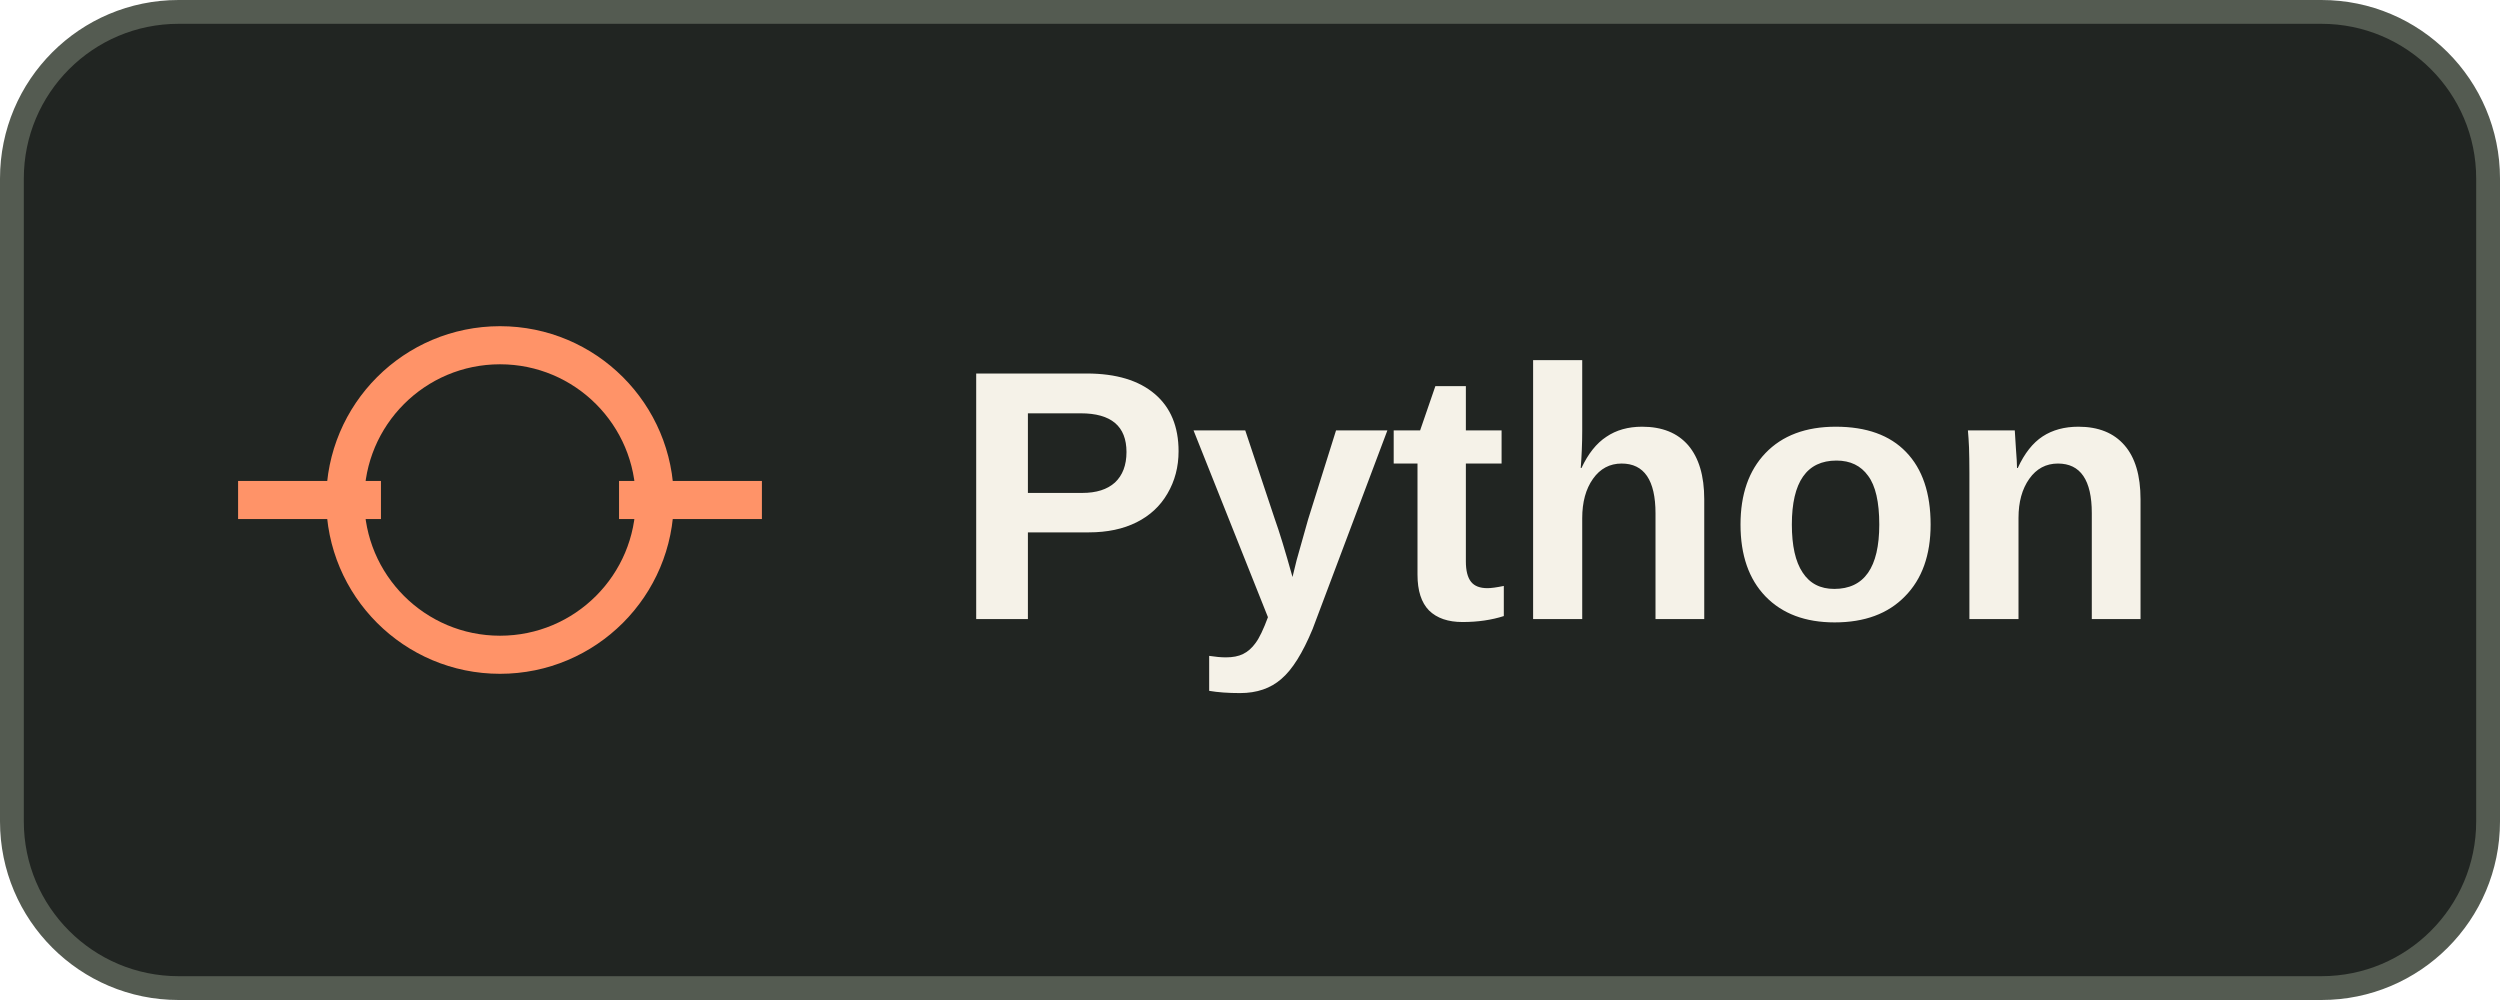
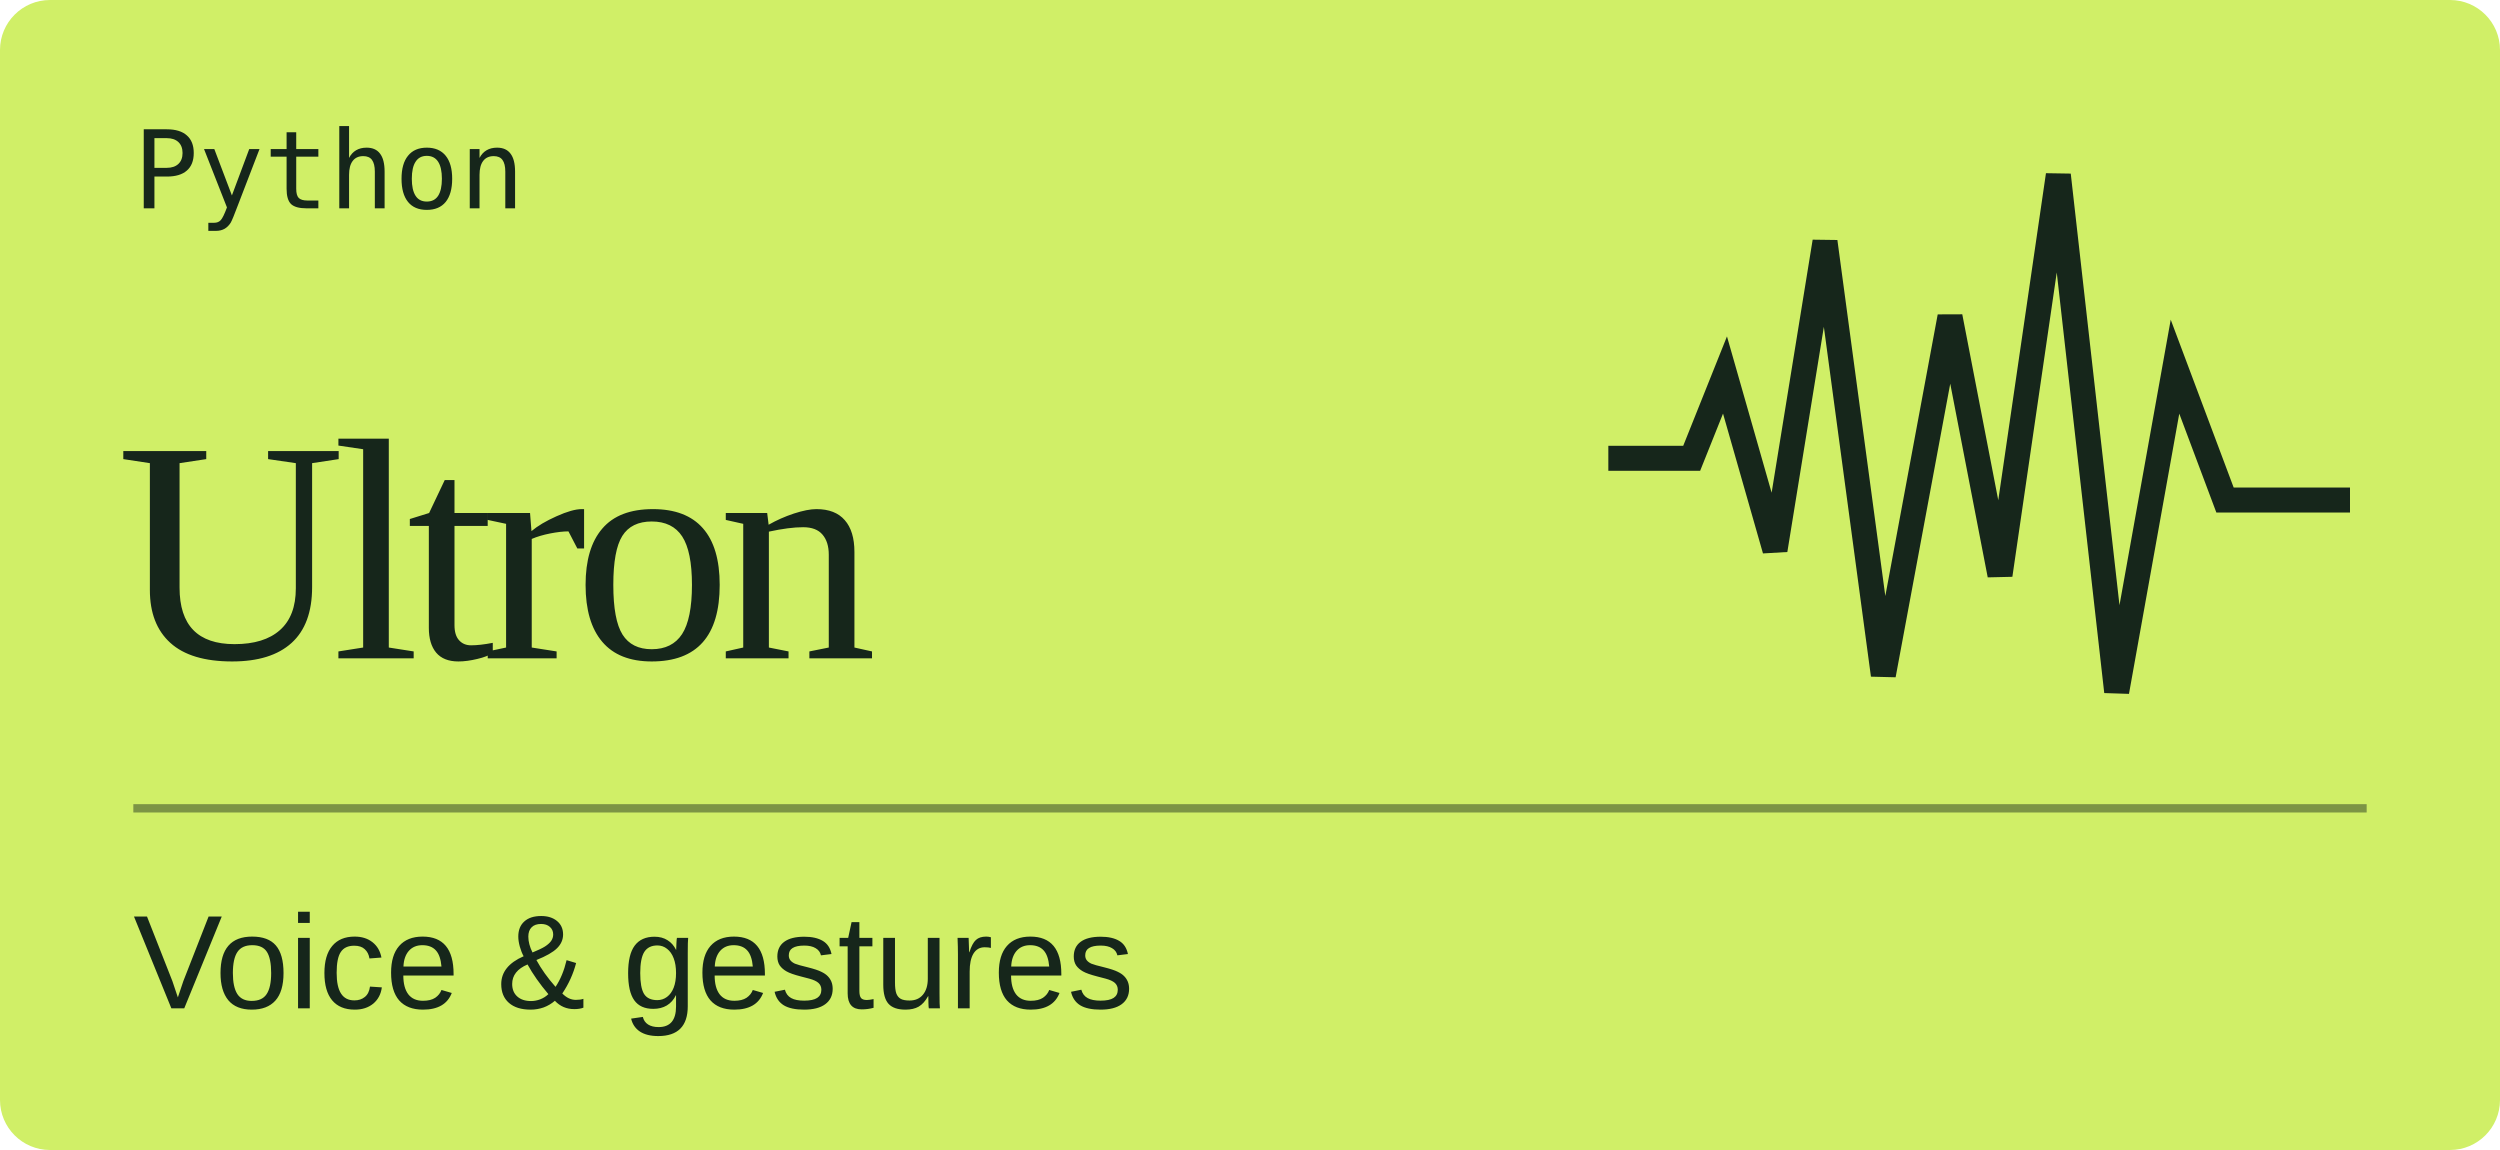
- <svg xmlns="http://www.w3.org/2000/svg" viewBox="0 0 105 42" width="105" height="42" role="img" aria-label="Python">
-   <rect x=".5" y=".5" width="104" height="41" rx="7" fill="#212522" stroke="#545b51" />
-   <g fill="none" stroke="#ff9368" stroke-width="1.6">
-     <circle cx="21" cy="21" r="6.5" />
-     <path d="M10 21h6m10 0h6" />
+ <svg xmlns="http://www.w3.org/2000/svg" width="300" height="138" viewBox="0 0 300 138" role="img">
+   <rect width="300" height="138" rx="6" fill="#d0ef67" />
+   <g color="#16261b">
+     <path fill="none" stroke="currentColor" stroke-width="3" d="M193 55h10l4-10 6 21 6-37 7 52 8-43 6 31 7-48 7 62 7-39 6 16h15" />
  </g>
-   <text x="40" y="26" fill="#f5f2e8" font-family="Arial, Helvetica, sans-serif" font-size="15" font-weight="bold">Python</text>
+   <g fill="#16261b">
+     <text x="16" y="25" font-family="Consolas, monospace" font-size="13">Python</text>
+     <text x="14" y="79" font-family="Georgia, Times New Roman, serif" font-size="38" letter-spacing="-1.6">Ultron</text>
+     <path d="M16 97H284" fill="none" stroke="#16261b" opacity=".45" />
+     <text x="16" y="121" font-family="Arial, Helvetica, sans-serif" font-size="16">Voice &amp; gestures</text>
+   </g>
</svg>
